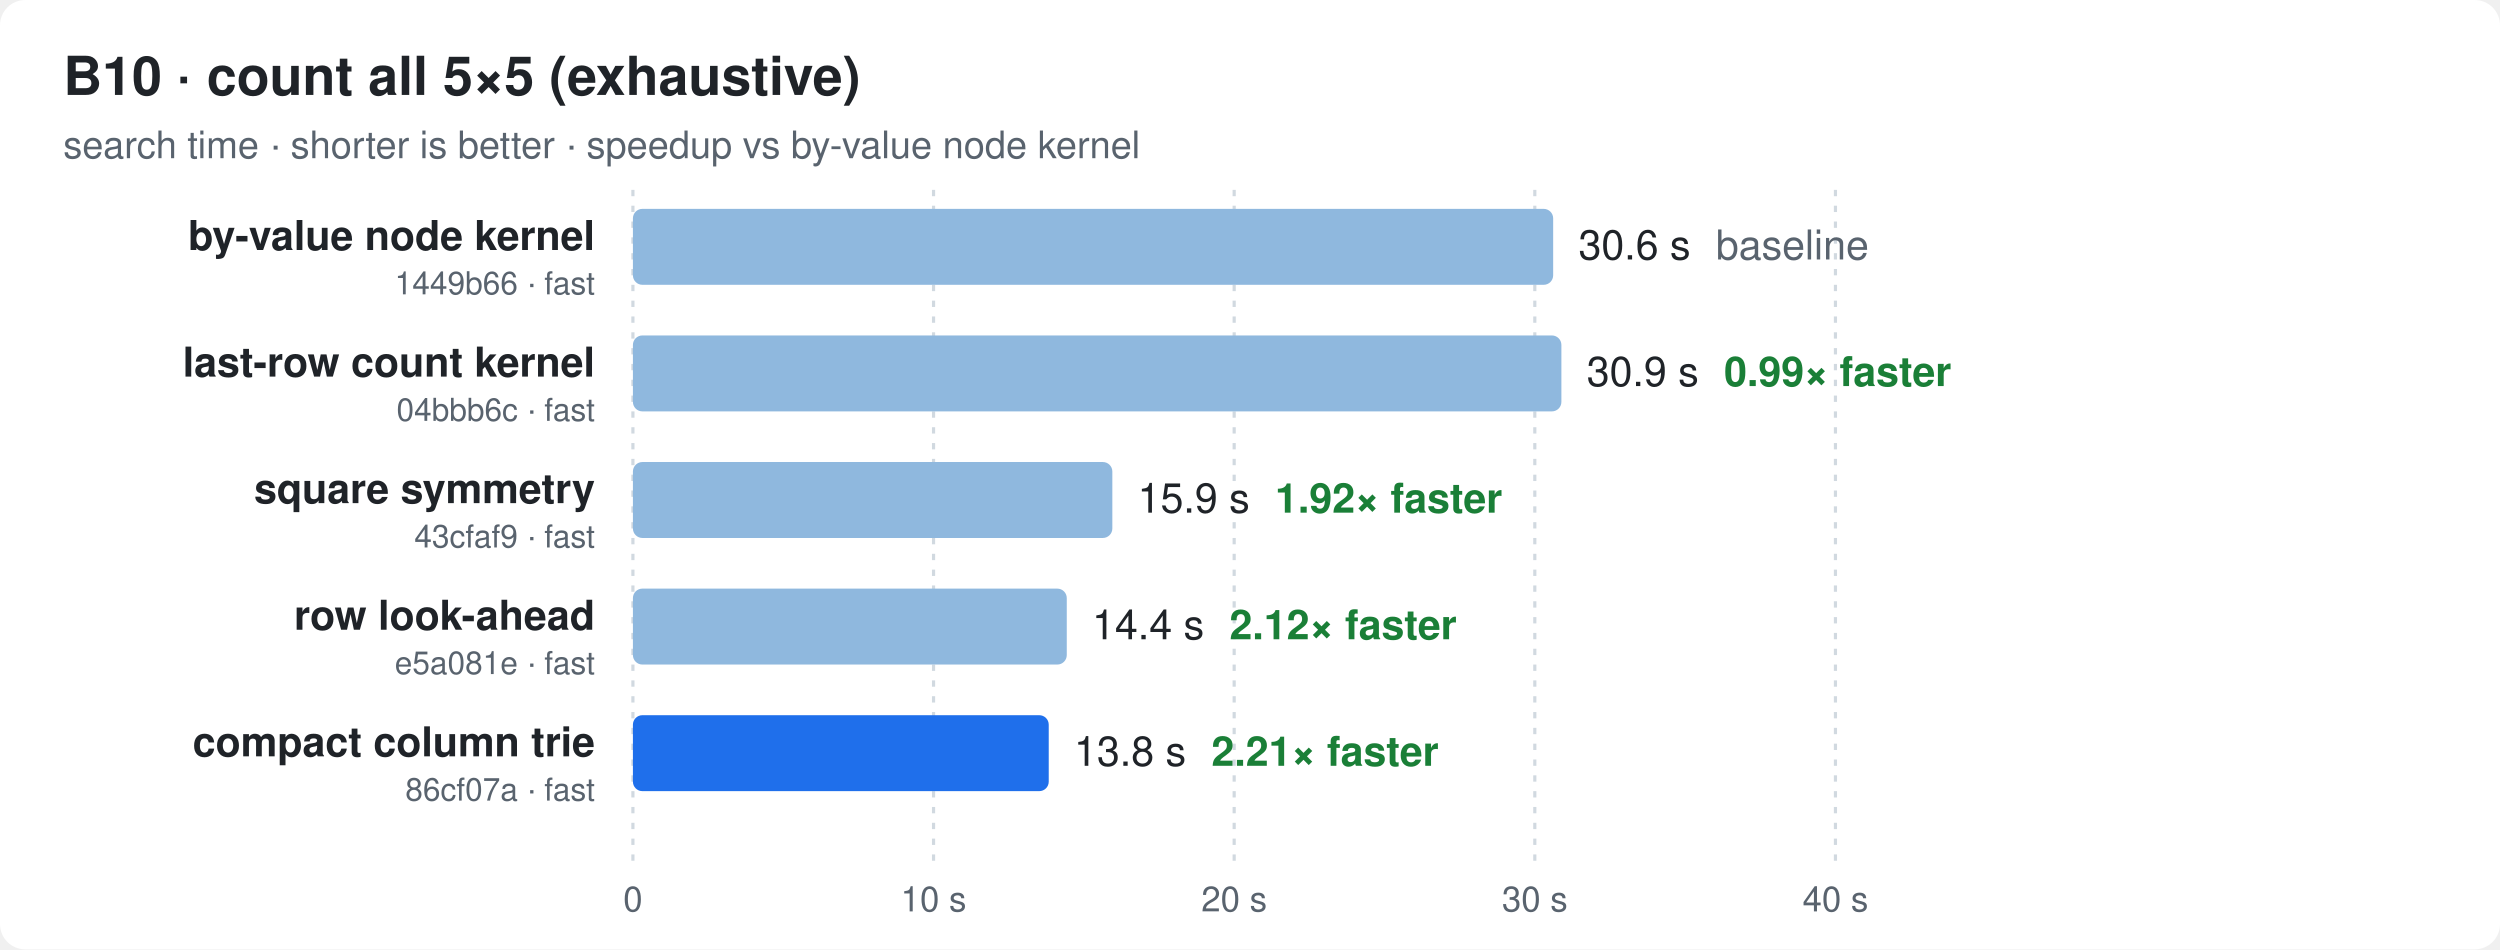
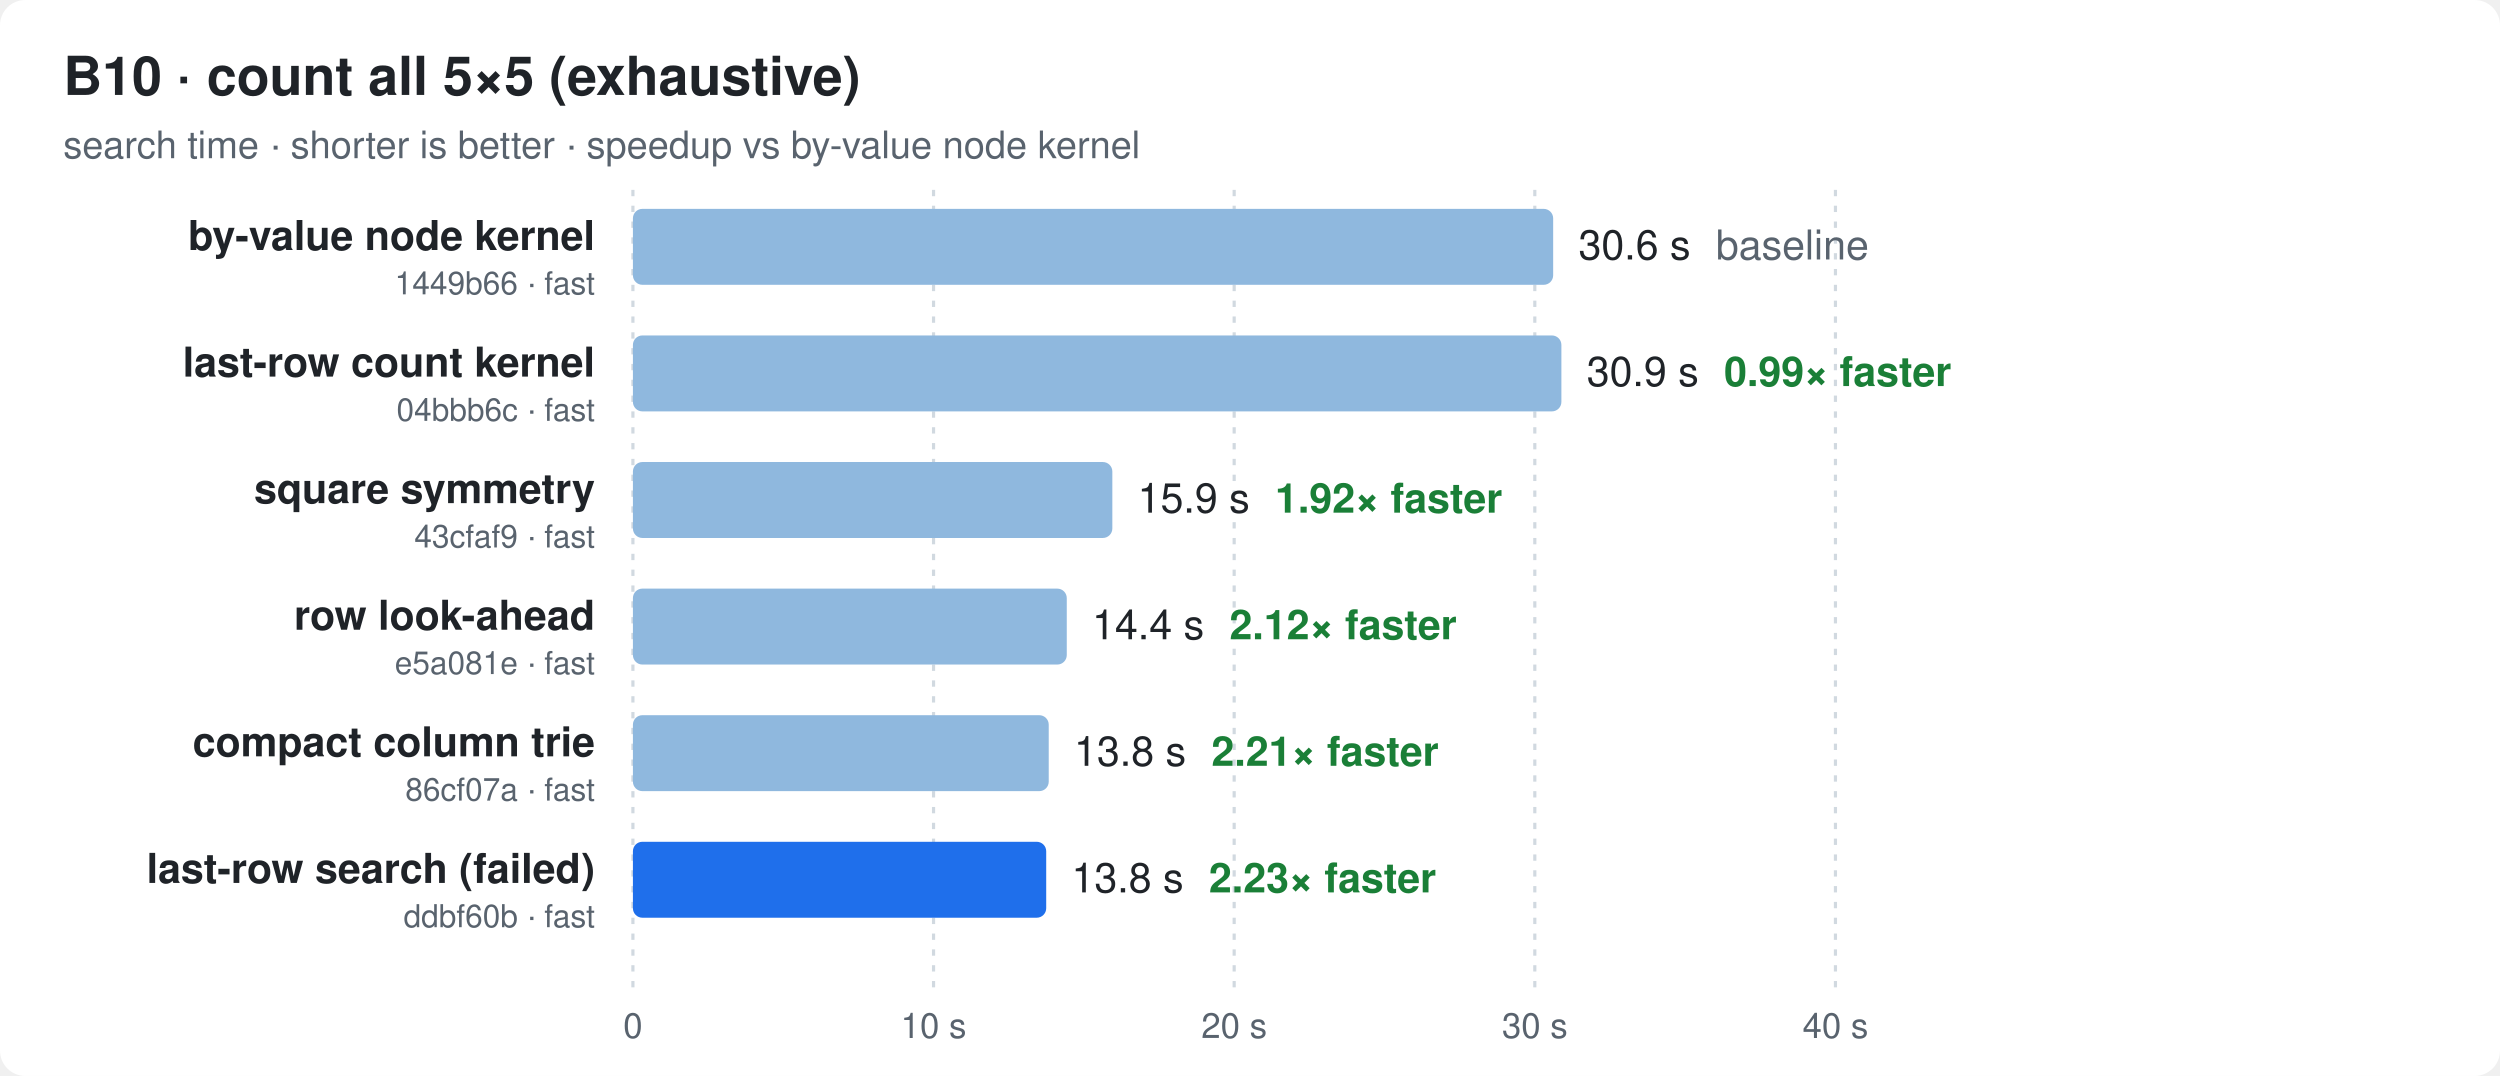
- <svg xmlns="http://www.w3.org/2000/svg" width="790" height="300" viewBox="0 0 790 300" font-family="ui-sans-serif,-apple-system,Segoe UI,Helvetica,Arial,sans-serif">
+ <svg xmlns="http://www.w3.org/2000/svg" width="790" height="340" viewBox="0 0 790 340" font-family="ui-sans-serif,-apple-system,Segoe UI,Helvetica,Arial,sans-serif">
  <style>
  .bg{fill:#ffffff} .t{fill:#1f2328} .m{fill:#59636e} .g{stroke:#d1d9e0}
  .bar{fill:#8fb8de} .best{fill:#1f6feb} .x{fill:#1a7f37;font-weight:600}
  @media (prefers-color-scheme: dark){
    .bg{fill:#0d1117} .t{fill:#e6edf3} .m{fill:#9198a1} .g{stroke:#30363d}
    .bar{fill:#2f5f8f} .best{fill:#4493f8} .x{fill:#3fb950}
  }
</style>
-   <rect class="bg" width="790" height="300" rx="8" />
+   <rect class="bg" width="790" height="340" rx="8" />
  <text class="t" x="20" y="30" font-size="17" font-weight="700">B10 · count all 5×5 (exhaustive)</text>
  <text class="m" x="20" y="50" font-size="12">search time · shorter is better · speedup vs by-value node kernel</text>
-   <line class="g" x1="200.0" x2="200.0" y1="60" y2="272" stroke-dasharray="2 3" />
-   <text class="m" x="200.0" y="288" font-size="11" text-anchor="middle">0</text>
-   <line class="g" x1="295.0" x2="295.0" y1="60" y2="272" stroke-dasharray="2 3" />
-   <text class="m" x="295.0" y="288" font-size="11" text-anchor="middle">10 s</text>
-   <line class="g" x1="390.0" x2="390.0" y1="60" y2="272" stroke-dasharray="2 3" />
-   <text class="m" x="390.0" y="288" font-size="11" text-anchor="middle">20 s</text>
-   <line class="g" x1="485.0" x2="485.0" y1="60" y2="272" stroke-dasharray="2 3" />
-   <text class="m" x="485.0" y="288" font-size="11" text-anchor="middle">30 s</text>
-   <line class="g" x1="580.0" x2="580.0" y1="60" y2="272" stroke-dasharray="2 3" />
-   <text class="m" x="580.0" y="288" font-size="11" text-anchor="middle">40 s</text>
+   <line class="g" x1="200.0" x2="200.0" y1="60" y2="312" stroke-dasharray="2 3" />
+   <text class="m" x="200.0" y="328" font-size="11" text-anchor="middle">0</text>
+   <line class="g" x1="295.0" x2="295.0" y1="60" y2="312" stroke-dasharray="2 3" />
+   <text class="m" x="295.0" y="328" font-size="11" text-anchor="middle">10 s</text>
+   <line class="g" x1="390.0" x2="390.0" y1="60" y2="312" stroke-dasharray="2 3" />
+   <text class="m" x="390.0" y="328" font-size="11" text-anchor="middle">20 s</text>
+   <line class="g" x1="485.0" x2="485.0" y1="60" y2="312" stroke-dasharray="2 3" />
+   <text class="m" x="485.0" y="328" font-size="11" text-anchor="middle">30 s</text>
+   <line class="g" x1="580.0" x2="580.0" y1="60" y2="312" stroke-dasharray="2 3" />
+   <text class="m" x="580.0" y="328" font-size="11" text-anchor="middle">40 s</text>
  <text class="t" x="188" y="79.0" font-size="13" font-weight="600" text-anchor="end">by-value node kernel</text>
  <text class="m" x="188" y="93.0" font-size="10" text-anchor="end">1449b66 · fast</text>
  <rect class="bar" x="200" y="66" width="290.8" height="24" rx="3" />
  <text class="t" x="498.8" y="82.0" font-size="13">30.6 s<tspan class="m" dx="8">baseline</tspan>
  </text>
  <text class="t" x="188" y="119.0" font-size="13" font-weight="600" text-anchor="end">last-row count kernel</text>
  <text class="m" x="188" y="133.0" font-size="10" text-anchor="end">04bbb6c · fast</text>
  <rect class="bar" x="200" y="106" width="293.4" height="24" rx="3" />
  <text class="t" x="501.4" y="122.0" font-size="13">30.9 s<tspan class="x" dx="8">0.99× faster</tspan>
  </text>
  <text class="t" x="188" y="159.0" font-size="13" font-weight="600" text-anchor="end">square symmetry</text>
  <text class="m" x="188" y="173.0" font-size="10" text-anchor="end">43cfaf9 · fast</text>
  <rect class="bar" x="200" y="146" width="151.5" height="24" rx="3" />
  <text class="t" x="359.5" y="162.0" font-size="13">15.9 s<tspan class="x" dx="8">1.92× faster</tspan>
  </text>
  <text class="t" x="188" y="199.0" font-size="13" font-weight="600" text-anchor="end">row look-ahead</text>
  <text class="m" x="188" y="213.0" font-size="10" text-anchor="end">e5a081e · fast</text>
  <rect class="bar" x="200" y="186" width="137.1" height="24" rx="3" />
  <text class="t" x="345.1" y="202.0" font-size="13">14.4 s<tspan class="x" dx="8">2.12× faster</tspan>
  </text>
  <text class="t" x="188" y="239.0" font-size="13" font-weight="600" text-anchor="end">compact column trie</text>
  <text class="m" x="188" y="253.0" font-size="10" text-anchor="end">86cf07a · fast</text>
-   <rect class="best" x="200" y="226" width="131.4" height="24" rx="3" />
+   <rect class="bar" x="200" y="226" width="131.4" height="24" rx="3" />
  <text class="t" x="339.4" y="242.0" font-size="13">13.8 s<tspan class="x" dx="8">2.21× faster</tspan>
  </text>
+   <text class="t" x="188" y="279.0" font-size="13" font-weight="600" text-anchor="end">last-row search (failed)</text>
+   <text class="m" x="188" y="293.0" font-size="10" text-anchor="end">ddbf60b · fast</text>
+   <rect class="best" x="200" y="266" width="130.6" height="24" rx="3" />
+   <text class="t" x="338.6" y="282.0" font-size="13">13.8 s<tspan class="x" dx="8">2.23× faster</tspan>
+   </text>
</svg>
